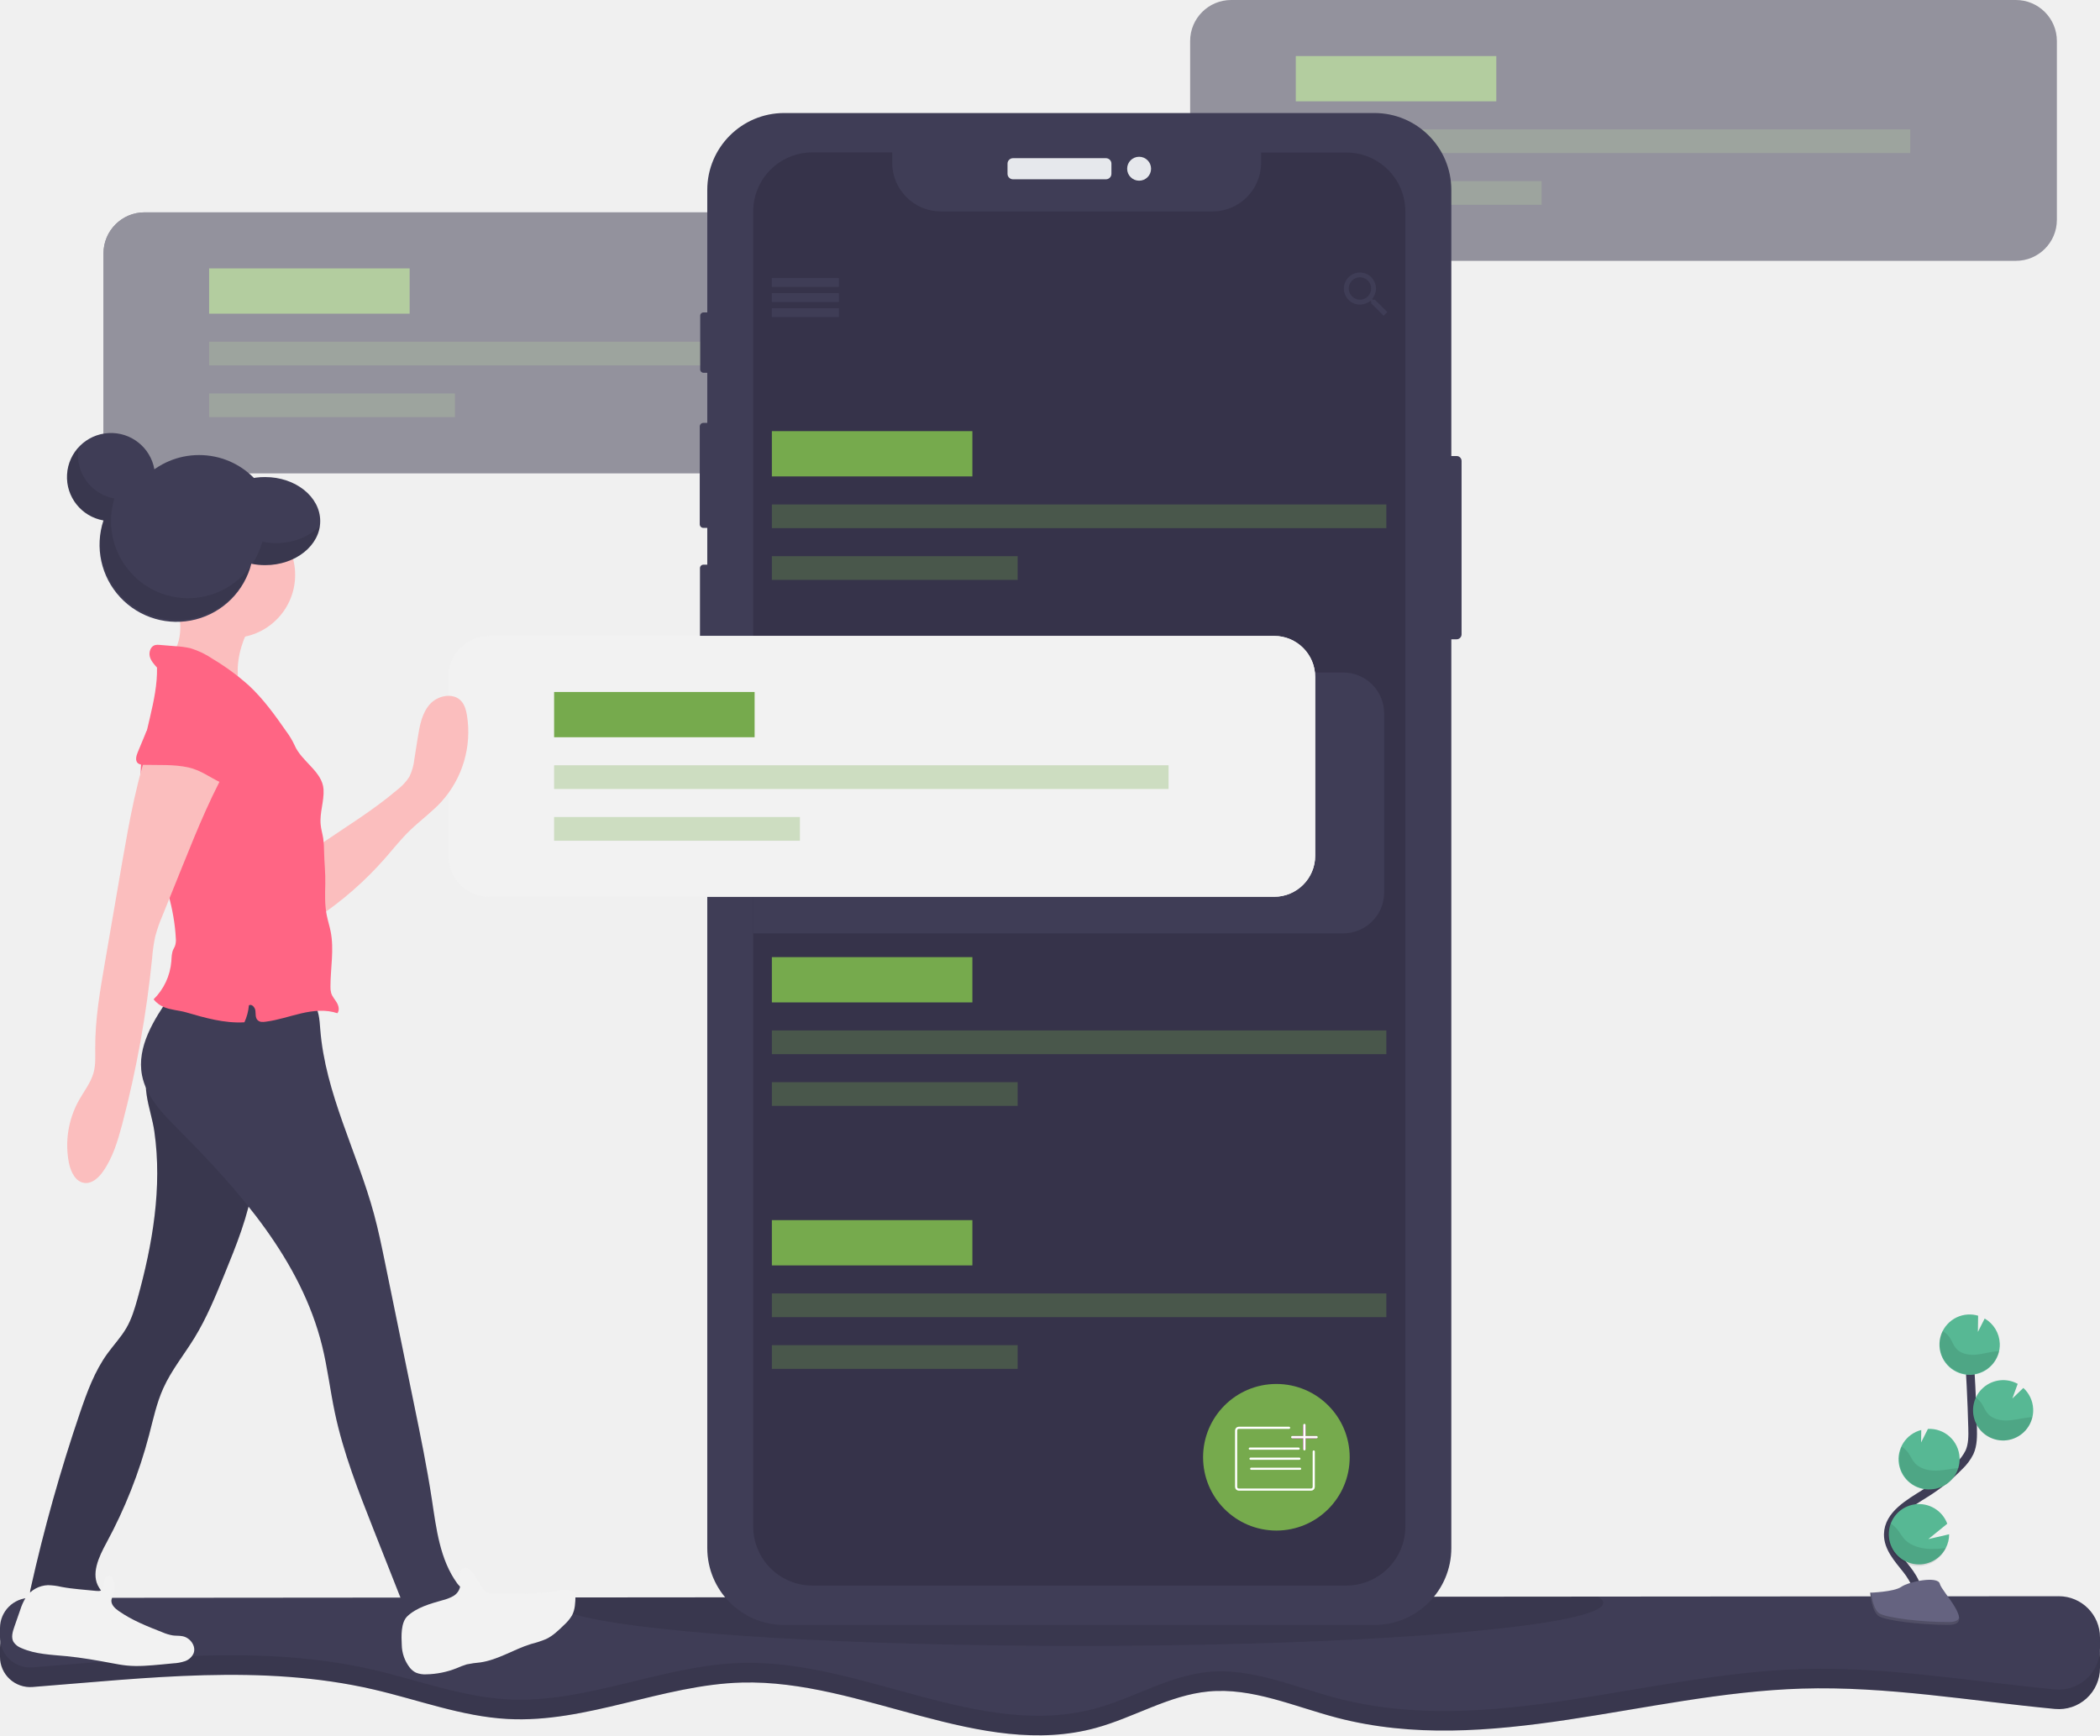
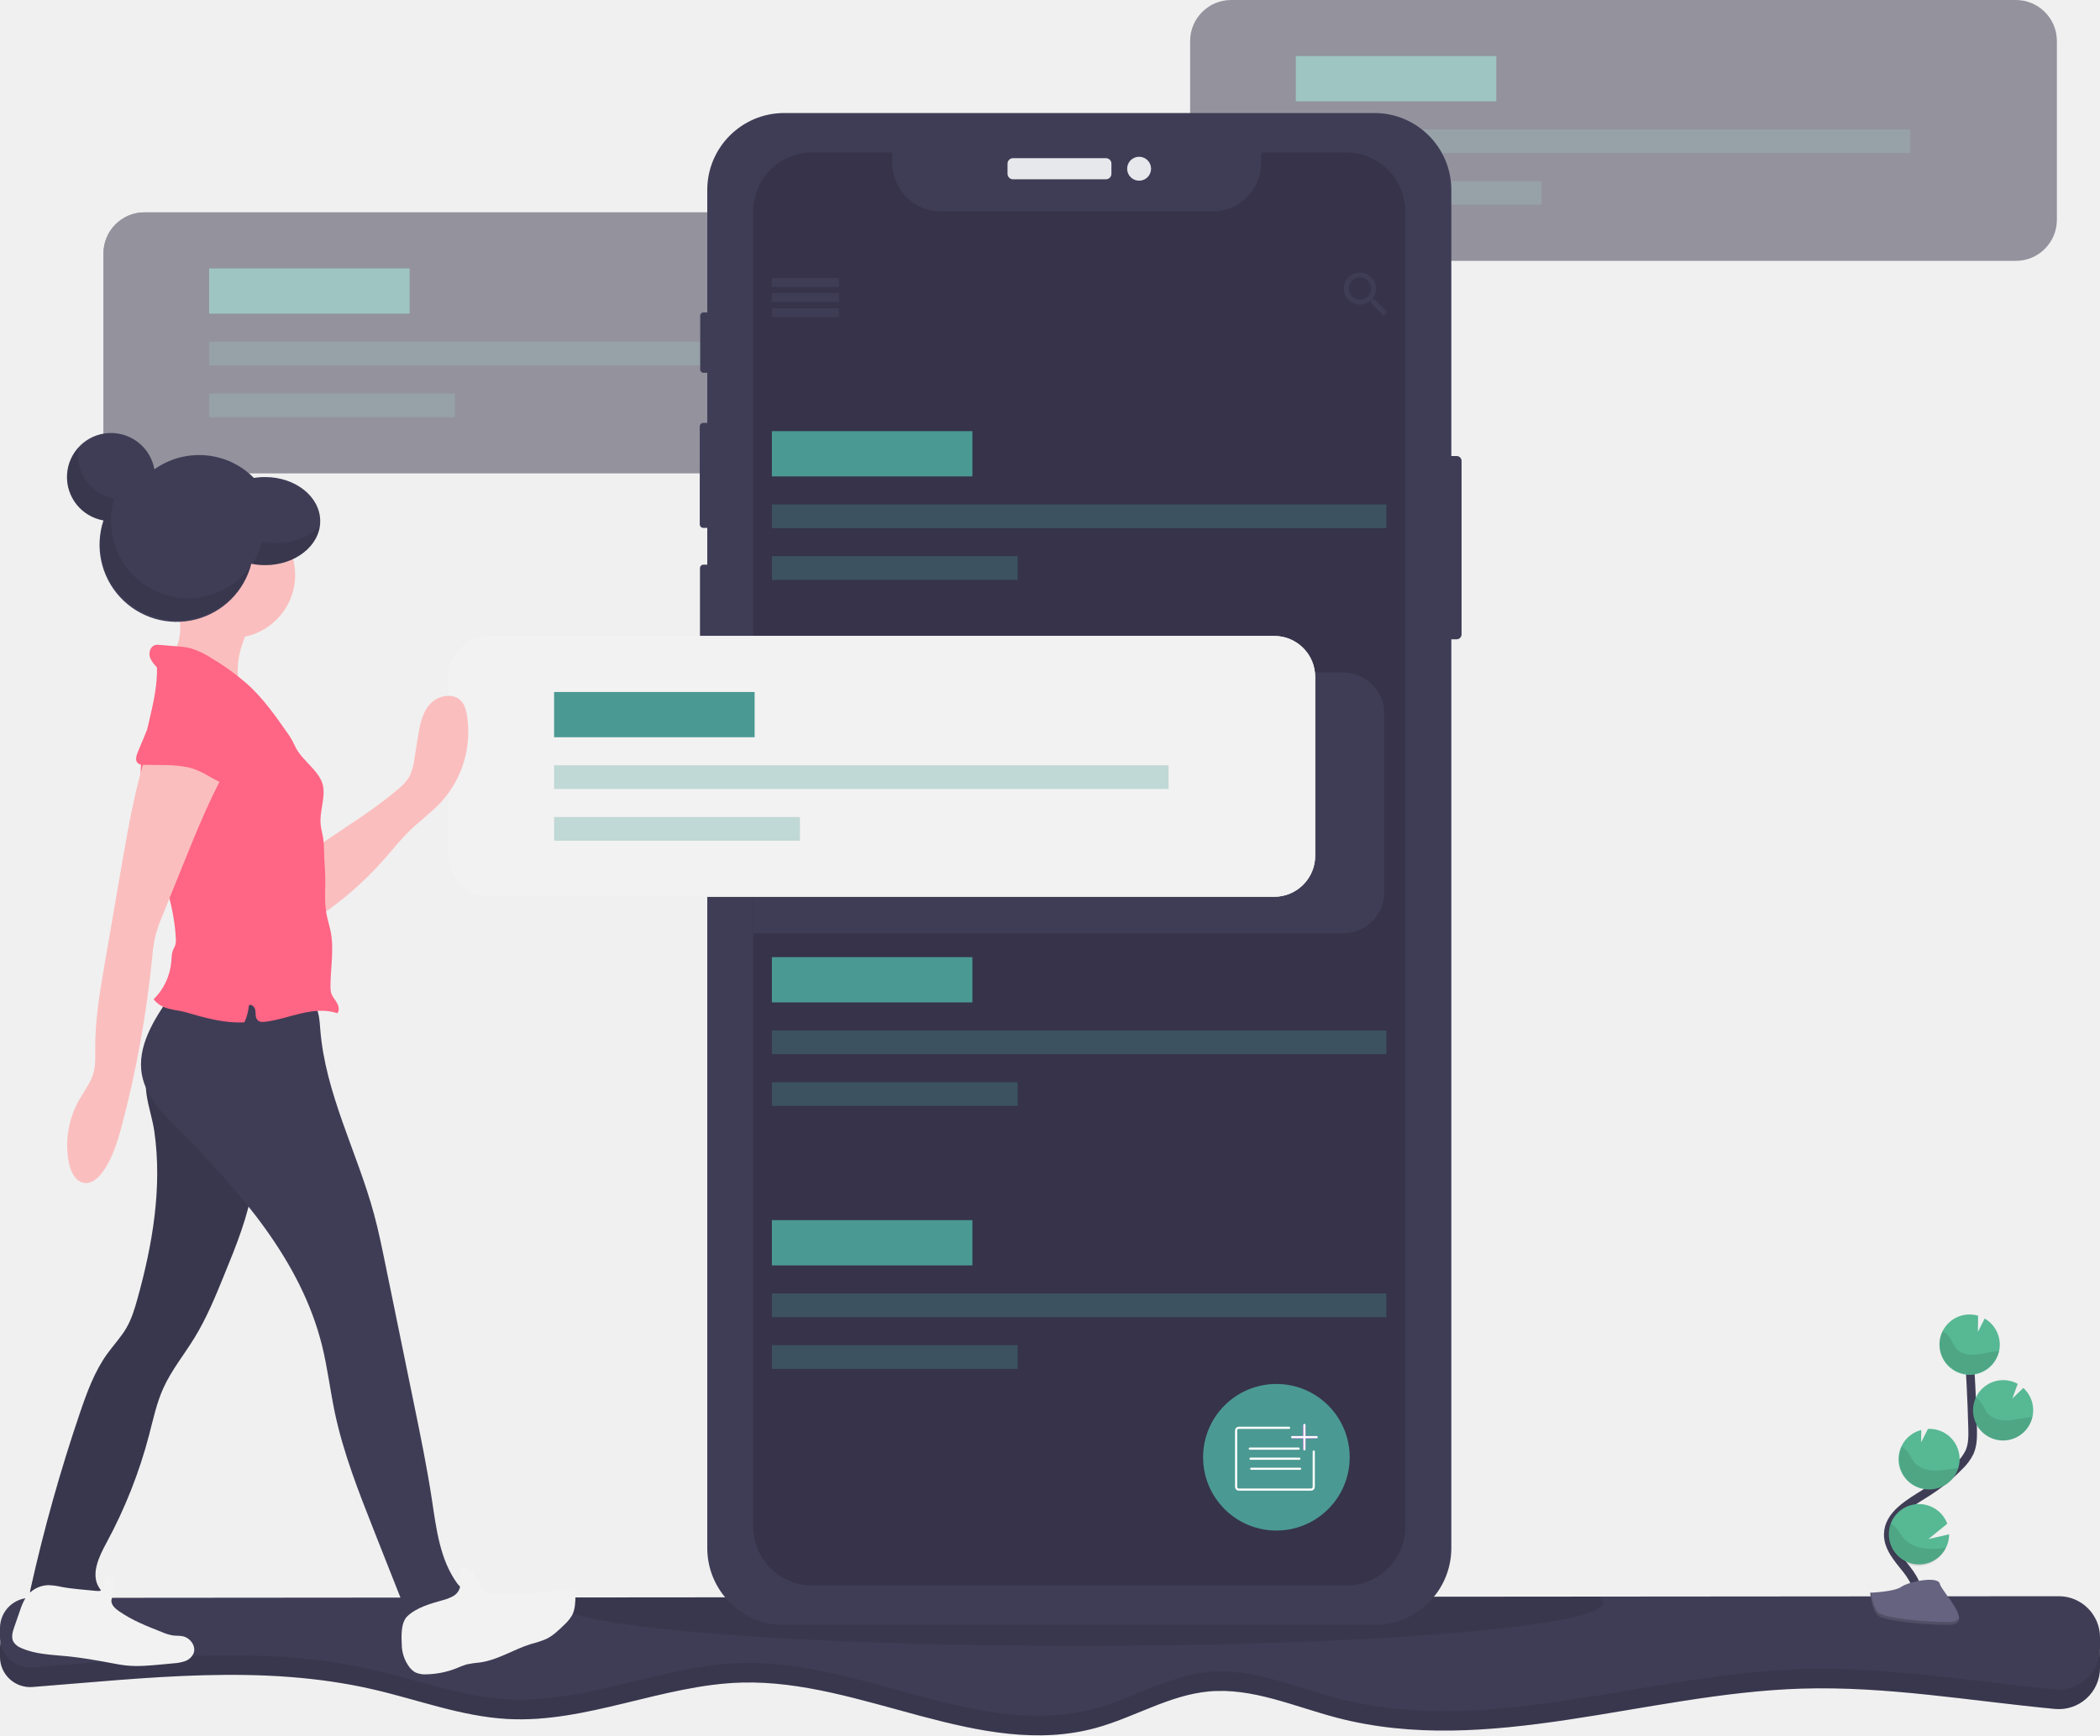
<svg xmlns="http://www.w3.org/2000/svg" id="ada6f7ae-8394-4767-8700-18704e9e9034" data-name="Layer 1" width="974" height="805.02" viewBox="0 0 974 805.02">
  <path d="M1087,816.24v5a19.11,19.11,0,0,1-20.91,19c-39.15-3.72-78.12-10.64-117.4-9.43-72.42,2.21-145.44,31.83-215.54,13.53-19.77-5.16-39.32-14.13-59.66-12.2-18.25,1.73-34.49,12.05-52.17,16.89C567.55,863.79,512.8,826.49,457.06,828c-36.74,1-71.92,18.89-108.62,16.9-21.27-1.14-41.53-8.92-62.28-13.71-51.66-11.94-104.86-5.27-158.09-1.13A14,14,0,0,1,113,816.13v-4.28a14,14,0,0,1,14-14l940.92-.76A19.11,19.11,0,0,1,1087,816.24Z" transform="translate(-113 -47.49)" fill="#3f3d56" />
  <path d="M1087,816.24v5a19.11,19.11,0,0,1-20.91,19c-39.15-3.72-78.12-10.64-117.4-9.43-72.42,2.21-145.44,31.83-215.54,13.53-19.77-5.16-39.32-14.13-59.66-12.2-18.25,1.73-34.49,12.05-52.17,16.89C567.55,863.79,512.8,826.49,457.06,828c-36.74,1-71.92,18.89-108.62,16.9-21.27-1.14-41.53-8.92-62.28-13.71-51.66-11.94-104.86-5.27-158.09-1.13A14,14,0,0,1,113,816.13v-4.28a14,14,0,0,1,14-14l940.92-.76A19.11,19.11,0,0,1,1087,816.24Z" transform="translate(-113 -47.49)" opacity="0.1" />
  <path d="M1087,807.1v5a20.39,20.39,0,0,1-.11,2.08,19.11,19.11,0,0,1-20.8,17c-39.15-3.73-78.12-10.65-117.4-9.44-72.42,2.22-145.44,31.84-215.54,13.53-19.77-5.16-39.32-14.13-59.66-12.2-18.25,1.73-34.49,12.05-52.17,16.9-53.77,14.72-108.52-22.58-164.26-21.08-36.74,1-71.92,18.89-108.62,16.91-21.27-1.15-41.53-8.92-62.28-13.72-51.65-11.93-104.86-5.26-158.09-1.12a14,14,0,0,1-14.86-11.5A13.7,13.7,0,0,1,113,807v-4.28a14,14,0,0,1,14-14l235.83-.19,481.81-.4,223.28-.18A19.11,19.11,0,0,1,1087,807.1Z" transform="translate(-113 -47.49)" fill="#3f3d56" />
  <path d="M856.59,791c0,2.21-4.36,4.33-12.4,6.32C812,805.27,721,811,613.59,811c-105.67,0-195.58-5.55-229-13.31-9-2.09-14-4.34-14-6.69,0-.82.6-1.63,1.78-2.43l481.81-.4C855.77,789.1,856.59,790,856.59,791Z" transform="translate(-113 -47.49)" opacity="0.1" />
  <g opacity="0.5">
    <rect x="552" width="402" height="121" rx="19.03" fill="#36334a" />
-     <rect x="601" y="26" width="93" height="21" fill="#76aa4d" />
-     <rect x="601" y="60" width="285" height="11" fill="#76aa4d" opacity="0.3" />
-     <rect x="601" y="84" width="114" height="11" fill="#76aa4d" opacity="0.3" />
+     <rect x="601" y="26" width="93" height="21" fill="#4b9993" />
+     <rect x="601" y="60" width="285" height="11" fill="#4b9993" opacity="0.3" />
+     <rect x="601" y="84" width="114" height="11" fill="#4b9993" opacity="0.3" />
  </g>
  <g opacity="0.5">
    <rect x="48" y="98.51" width="402" height="121" rx="19.03" fill="#36334a" />
    <rect x="97" y="124.51" width="93" height="21" fill="#36334a" />
    <rect x="97" y="158.51" width="285" height="11" fill="#36334a" />
    <rect x="97" y="182.51" width="114" height="11" fill="#36334a" />
    <rect x="48" y="98.51" width="402" height="121" rx="19.03" fill="#36334a" />
-     <rect x="97" y="124.51" width="93" height="21" fill="#76aa4d" />
-     <rect x="97" y="158.51" width="285" height="11" fill="#76aa4d" opacity="0.3" />
-     <rect x="97" y="182.51" width="114" height="11" fill="#76aa4d" opacity="0.3" />
+     <rect x="97" y="124.51" width="93" height="21" fill="#4b9993" />
+     <rect x="97" y="158.51" width="285" height="11" fill="#4b9993" opacity="0.3" />
+     <rect x="97" y="182.51" width="114" height="11" fill="#4b9993" opacity="0.3" />
  </g>
  <rect x="667.58" y="211.54" width="10.31" height="85.02" rx="2.29" fill="#3f3d56" />
  <rect x="324.76" y="144.93" width="5.79" height="27.99" rx="1.5" fill="#3f3d56" />
  <rect x="324.55" y="196.17" width="6.52" height="48.72" rx="1.69" fill="#3f3d56" />
  <rect x="324.65" y="261.94" width="6.21" height="49.14" rx="1.61" fill="#3f3d56" />
  <rect x="328.04" y="52.43" width="345.1" height="701.37" rx="35.69" fill="#3f3d56" />
  <rect x="467.3" y="73.38" width="48.19" height="9.79" rx="2.54" fill="#e6e8ec" />
  <circle cx="528.33" cy="78.27" r="5.55" fill="#e6e8ec" />
  <path d="M764.83,145.6v610A27.41,27.41,0,0,1,737.42,783H489.76a27.41,27.41,0,0,1-27.41-27.4v-610a27.41,27.41,0,0,1,27.41-27.41h37.06V123a22.58,22.58,0,0,0,22.57,22.57h126A22.57,22.57,0,0,0,697.91,123v-4.76h39.51A27.41,27.41,0,0,1,764.83,145.6Z" transform="translate(-113 -47.49)" fill="#36334a" />
  <rect x="358" y="129" width="31" height="4" fill="#3f3d56" />
  <rect x="358" y="136" width="31" height="4" fill="#3f3d56" />
  <rect x="358" y="143" width="31" height="4" fill="#3f3d56" />
  <rect x="358" y="129" width="31" height="4" fill="#3f3d56" />
  <rect x="358" y="136" width="31" height="4" fill="#3f3d56" />
  <rect x="358" y="143" width="31" height="4" fill="#3f3d56" />
  <path d="M750.66,186.49h-.91l-.35-.29a7.61,7.61,0,0,0,1.78-4.89,7.44,7.44,0,1,0-7.4,7.48,7.73,7.73,0,0,0,4.88-1.78l.34.29v.92l5.74,5.75,1.72-1.72Zm-6.88,0a5.18,5.18,0,1,1,5.16-5.18A5.15,5.15,0,0,1,743.78,186.49Z" transform="translate(-113 -47.49)" fill="#3f3d56" />
-   <rect x="358" y="200" width="93" height="21" fill="#76aa4d" />
-   <rect x="358" y="234" width="285" height="11" fill="#76aa4d" opacity="0.3" />
-   <rect x="358" y="258" width="114" height="11" fill="#76aa4d" opacity="0.3" />
-   <rect x="358" y="444" width="93" height="21" fill="#76aa4d" />
-   <rect x="358" y="478" width="285" height="11" fill="#76aa4d" opacity="0.3" />
-   <rect x="358" y="502" width="114" height="11" fill="#76aa4d" opacity="0.3" />
-   <rect x="358" y="566" width="93" height="21" fill="#76aa4d" />
-   <rect x="358" y="600" width="285" height="11" fill="#76aa4d" opacity="0.3" />
-   <rect x="358" y="624" width="114" height="11" fill="#76aa4d" opacity="0.3" />
-   <circle cx="592" cy="676" r="34" fill="#76aa4d" />
+   <rect x="358" y="200" width="93" height="21" fill="#4b9993" />
+   <rect x="358" y="234" width="285" height="11" fill="#4b9993" opacity="0.3" />
+   <rect x="358" y="258" width="114" height="11" fill="#4b9993" opacity="0.3" />
+   <rect x="358" y="444" width="93" height="21" fill="#4b9993" />
+   <rect x="358" y="478" width="285" height="11" fill="#4b9993" opacity="0.3" />
+   <rect x="358" y="502" width="114" height="11" fill="#4b9993" opacity="0.3" />
+   <rect x="358" y="566" width="93" height="21" fill="#4b9993" />
+   <rect x="358" y="600" width="285" height="11" fill="#4b9993" opacity="0.3" />
+   <rect x="358" y="624" width="114" height="11" fill="#4b9993" opacity="0.3" />
+   <circle cx="592" cy="676" r="34" fill="#4b9993" />
  <path d="M722.33,720.81v16.43a1.25,1.25,0,0,1-1.25,1.25h-33.5a1.25,1.25,0,0,1-1.25-1.25V711.07a1.25,1.25,0,0,1,1.25-1.25h23.31" transform="translate(-113 -47.49)" fill="none" stroke="#fff" stroke-linecap="round" stroke-miterlimit="10" />
  <line x1="579.67" y1="672" x2="602.33" y2="672" fill="none" stroke="#fff" stroke-linecap="round" stroke-miterlimit="10" />
  <line x1="580" y1="676.67" x2="602.67" y2="676.67" fill="none" stroke="#fff" stroke-linecap="round" stroke-miterlimit="10" />
  <line x1="580.33" y1="681.33" x2="603" y2="681.33" fill="none" stroke="#fff" stroke-linecap="round" stroke-miterlimit="10" />
  <line x1="605" y1="661" x2="605" y2="672.33" fill="none" stroke="#f0f" stroke-miterlimit="10" />
  <line x1="610.67" y1="666.67" x2="599.33" y2="666.67" fill="none" stroke="#f0f" stroke-miterlimit="10" />
  <line x1="605" y1="661" x2="605" y2="672.33" fill="none" stroke="#fff" stroke-linecap="round" stroke-miterlimit="10" />
  <line x1="610.67" y1="666.67" x2="599.33" y2="666.67" fill="none" stroke="#fff" stroke-linecap="round" stroke-miterlimit="10" />
  <path d="M1001.6,792.66c3-5.51-.4-12.27-4.29-17.18s-8.61-10-8.51-16.29c.15-9,9.7-14.31,17.33-19.09a84,84,0,0,0,15.56-12.51,22.8,22.8,0,0,0,4.78-6.4c1.58-3.52,1.54-7.52,1.44-11.37q-.51-19.26-1.91-38.49" transform="translate(-113 -47.49)" fill="none" stroke="#3f3d56" stroke-miterlimit="10" stroke-width="4" />
  <path d="M1040.51,670.63a14,14,0,0,0-7-11.5l-3.14,6.22.1-7.53a14.22,14.22,0,0,0-4.63-.56,14,14,0,1,0,14.68,13.37Z" transform="translate(-113 -47.49)" fill="#57b894" />
  <path d="M1015.48,765.62a14,14,0,1,1,.68-11.3l-8.77,7.13,9.65-2.23A14,14,0,0,1,1015.48,765.62Z" transform="translate(-113 -47.49)" fill="#57b894" />
  <path d="M1008.55,738.37a14,14,0,0,1-4.45-27.53l-.08,5.78,3.18-6.29h0a14,14,0,0,1,14.67,13.36,13.84,13.84,0,0,1-.6,4.79A14,14,0,0,1,1008.55,738.37Z" transform="translate(-113 -47.49)" fill="#57b894" />
  <path d="M1042.62,715.7a14,14,0,1,1,6.21-26.27l-2.48,6.8,5.1-4.9A14,14,0,0,1,1056,701a13.79,13.79,0,0,1-.35,3.87A14,14,0,0,1,1042.62,715.7Z" transform="translate(-113 -47.49)" fill="#57b894" />
  <path d="M1038.62,674.37c-3.24.35-6.39,1.36-9.64,1.56s-6.82-.57-8.88-3.1c-1.1-1.36-1.66-3.08-2.59-4.57a10,10,0,0,0-3.54-3.33,14,14,0,1,0,26.24,9.32Q1039.42,674.28,1038.62,674.37Z" transform="translate(-113 -47.49)" opacity="0.1" />
  <path d="M1042.62,715.7a14,14,0,0,1-13.35-20,10.37,10.37,0,0,1,2.82,2.82c1,1.51,1.61,3.26,2.78,4.64,2.19,2.57,5.92,3.41,9.31,3.26s6.66-1.12,10-1.43c.47,0,.94-.07,1.42-.08A14,14,0,0,1,1042.62,715.7Z" transform="translate(-113 -47.49)" opacity="0.1" />
  <path d="M1008.55,738.37a14,14,0,0,1-13.46-19.76,11.48,11.48,0,0,1,3,2.85c1.09,1.54,1.77,3.32,3.05,4.74,2.37,2.63,6.35,3.56,9.93,3.48s6.83-.93,10.28-1.2A14,14,0,0,1,1008.55,738.37Z" transform="translate(-113 -47.49)" opacity="0.1" />
  <path d="M1015.48,765.62a14,14,0,0,1-25.59-11.45,13.84,13.84,0,0,1,3.08,2.75c1.34,1.62,2.22,3.47,3.76,5,2.87,2.82,7.5,4,11.63,4.09A60,60,0,0,0,1015.48,765.62Z" transform="translate(-113 -47.49)" opacity="0.1" />
  <path d="M980.43,786.31s11.08-.34,14.42-2.72,17-5.21,17.86-1.4,16.65,19,4.15,19.06-29.06-1.94-32.4-4S980.43,786.31,980.43,786.31Z" transform="translate(-113 -47.49)" fill="#656380" />
  <path d="M1017.08,799.93c-12.51.1-29.06-1.95-32.39-4-2.54-1.55-3.55-7.09-3.89-9.65h-.37s.7,8.94,4,11,19.89,4.07,32.4,4c3.61,0,4.85-1.31,4.78-3.21C1021.14,799.19,1019.77,799.9,1017.08,799.93Z" transform="translate(-113 -47.49)" opacity="0.2" />
  <path d="M755,378.52v82.94a19,19,0,0,1-19,19H462.35v-121H736A19,19,0,0,1,755,378.52Z" transform="translate(-113 -47.49)" fill="#3f3d56" />
  <rect x="208" y="295" width="402" height="121" rx="19.03" fill="#f2f2f2" />
  <rect x="208" y="295" width="402" height="121" rx="19.03" fill="#f2f2f2" />
-   <rect x="257" y="321" width="93" height="21" fill="#76aa4d" />
-   <rect x="257" y="355" width="285" height="11" fill="#76aa4d" opacity="0.3" />
-   <rect x="257" y="379" width="114" height="11" fill="#76aa4d" opacity="0.3" />
+   <rect x="257" y="321" width="93" height="21" fill="#4b9993" />
+   <rect x="257" y="355" width="285" height="11" fill="#4b9993" opacity="0.3" />
+   <rect x="257" y="379" width="114" height="11" fill="#4b9993" opacity="0.3" />
  <circle cx="92.34" cy="246.84" r="35.75" fill="#3f3d56" />
  <path d="M184.6,572.43c3.69,25.89-.81,52.29-7.82,77.48-1.31,4.69-2.72,9.42-5.17,13.63s-5.86,7.83-8.74,11.79c-6,8.26-9.52,18-12.81,27.64a779.65,779.65,0,0,0-22.82,81.32,5.57,5.57,0,0,0,0,3.47c.87,2,3.51,2.26,5.68,2.25l28.06-.15c1-1.92-.85-4-2-5.84-4-6.22-.16-14.3,3.37-20.81a223.74,223.74,0,0,0,19.78-50c1.92-7.33,3.48-14.82,6.6-21.73,3.77-8.38,9.68-15.59,14.48-23.43,5.58-9.11,9.65-19,13.69-28.93,5.64-13.78,11.33-27.73,13.55-42.45,2.09-13.82,1.06-27.9-.3-41.81a2.64,2.64,0,0,0-3.06-3l-37.65-1.94c-7.76-.4-9.6-2.1-8.42,5.52C181.84,561.13,183.78,566.67,184.6,572.43Z" transform="translate(-113 -47.49)" fill="#3f3d56" />
  <path d="M184.6,572.43c3.69,25.89-.81,52.29-7.82,77.48-1.31,4.69-2.72,9.42-5.17,13.63s-5.86,7.83-8.74,11.79c-6,8.26-9.52,18-12.81,27.64a779.65,779.65,0,0,0-22.82,81.32,5.57,5.57,0,0,0,0,3.47c.87,2,3.51,2.26,5.68,2.25l28.06-.15c1-1.92-.85-4-2-5.84-4-6.22-.16-14.3,3.37-20.81a223.74,223.74,0,0,0,19.78-50c1.92-7.33,3.48-14.82,6.6-21.73,3.77-8.38,9.68-15.59,14.48-23.43,5.58-9.11,9.65-19,13.69-28.93,5.64-13.78,11.33-27.73,13.55-42.45,2.09-13.82,1.06-27.9-.3-41.81a2.64,2.64,0,0,0-3.06-3l-37.65-1.94c-7.76-.4-9.6-2.1-8.42,5.52C181.84,561.13,183.78,566.67,184.6,572.43Z" transform="translate(-113 -47.49)" opacity="0.1" />
  <path d="M192,509.48c-7.65,11-15.67,23.66-13.13,36.83,1.93,10,9.55,17.75,16.74,25,28.74,28.86,57,60.92,66.78,100.47,2.52,10.22,3.74,20.71,5.91,31,3.94,18.7,11,36.58,18,54.35l18.72,47.38a28.36,28.36,0,0,0,27.1-18c-2.46-.19-5.67-2.57-7.11-4.57-8-11.07-9.64-25.31-11.69-38.81-2.27-14.92-5.3-29.72-8.34-44.51L291.58,633.2c-1.55-7.55-3.1-15.11-5.12-22.54-7.82-28.83-22.64-56-24.93-85.81-.34-4.38-.55-9.19-3.52-12.44-3.12-3.43-8.24-4-12.87-4.27C226.41,506.9,210.25,505.07,192,509.48Z" transform="translate(-113 -47.49)" fill="#3f3d56" />
  <path d="M141.47,783.62a29.86,29.86,0,0,0-6.22-.8,12.92,12.92,0,0,0-10.16,5.55,25.25,25.25,0,0,0-2.73,6l-2.71,7.78c-.8,2.28-1.58,4.91-.39,7A7.42,7.42,0,0,0,122.9,812c6.56,2.92,13.95,3.08,21.1,3.78,6.94.68,13.82,1.9,20.67,3.19,2.36.44,4.71.89,7.1,1.13,5.34.54,10.72,0,16.06-.48l5.51-.53a19.84,19.84,0,0,0,5.42-1,6.83,6.83,0,0,0,4-3.59c1.36-3.37-1.56-7.36-5.13-8-1.45-.29-2.95-.16-4.42-.35a20.88,20.88,0,0,1-4.84-1.45c-7.05-2.77-14.17-5.57-20.37-9.93-1.72-1.21-3.52-2.9-3.33-5a10.19,10.19,0,0,1,.89-2.59,9.46,9.46,0,0,0,.08-6.69c-.34-.92-1-1.89-1.93-2-2.64-.32-2.32,3.53-2.71,5-.53,2-1.49,2.18-3.37,2C152.23,784.91,146.83,784.64,141.47,783.62Z" transform="translate(-113 -47.49)" fill="#f2f2f2" />
  <path d="M299.34,810.45a17.65,17.65,0,0,0,3.82,10.75,8.36,8.36,0,0,0,2.72,2.19,10.92,10.92,0,0,0,4.95.79,40.05,40.05,0,0,0,13.89-2.81,39.7,39.7,0,0,1,4.8-1.81,53.88,53.88,0,0,1,6.24-.9c8.27-1.19,15.53-6.07,23.52-8.54a49.45,49.45,0,0,0,7-2.3c3.16-1.49,5.72-4,8.23-6.43a19.89,19.89,0,0,0,3.78-4.52c1.47-2.74,1.56-6,1.62-9.1a2.59,2.59,0,0,0-.24-1.41,2.1,2.1,0,0,0-.9-.71c-2.43-1.2-5.31-.6-8-.13-9.72,1.73-19.67,1.41-29.54,1.09a4.29,4.29,0,0,1-4.54-2.59l-3.75-6c-1.07-1.72-2.77-3.69-4.71-3.1-1.55.47-2.18,2.37-2.12,4s.56,3.25.25,4.84a6.61,6.61,0,0,1-3.2,4.16,20.44,20.44,0,0,1-5,1.92c-5.52,1.56-11.94,3.33-16.21,7.39C298.86,800.15,299.15,806.6,299.34,810.45Z" transform="translate(-113 -47.49)" fill="#f2f2f2" />
  <path d="M297.4,413.75a23.17,23.17,0,0,0,5.46-5.94,24.21,24.21,0,0,0,2.33-8.21l1.57-9.92c.87-5.47,1.89-11.26,5.54-15.43s10.92-5.66,14.63-1.54c1.62,1.79,2.26,4.25,2.66,6.64a48.34,48.34,0,0,1-11.82,40c-4.49,4.92-10,8.83-14.75,13.48-4.14,4-7.73,8.59-11.55,12.94A159.42,159.42,0,0,1,260,473.27c.14-7.44,1.09-15.42,0-22.81-.81-5.34-3-8.22,2.17-11.71C274.17,430.59,286.28,423.21,297.4,413.75Z" transform="translate(-113 -47.49)" fill="#fbbebe" />
  <path d="M196.56,340.57c-.39,5.32-2.6,10.76-7,13.83q18.69,6.54,36.87,14.42c-2.34-2.25-3.05-5.7-3.16-8.94-.31-8.47,2.62-16.8,6.9-24.1a5.85,5.85,0,0,0,1.13-3.18c-.14-2.36-2.94-3.45-5.24-4a128.86,128.86,0,0,0-23.92-3.47c-3.45-.11-7.54-1.2-6.76,3.19C196.12,332.42,196.87,336.42,196.56,340.57Z" transform="translate(-113 -47.49)" fill="#fbbebe" />
  <circle cx="107.66" cy="266.7" r="29.23" fill="#fbbebe" />
  <path d="M249.6,393.14a35.36,35.36,0,0,0-3.71-6.22c-5.3-7.61-10.74-15.21-17.54-21.51a109.19,109.19,0,0,0-16.65-12.23,37.79,37.79,0,0,0-10.42-5,40.77,40.77,0,0,0-6.69-.91l-7.59-.62a6.21,6.21,0,0,0-2,.06c-2.06.52-3,3.08-2.56,5.15s2,3.75,3.38,5.32c.34,15.49-6.55,30.77-7.48,46.24-1.63,27,14.88,52.21,16.2,79.28a8.55,8.55,0,0,1-.38,3.63c-.22.56-.55,1.07-.8,1.62-.78,1.7-.75,3.63-.89,5.5a27.94,27.94,0,0,1-8.23,17.62,12.23,12.23,0,0,0,4.64,3.54c3.19,1.39,7,1.51,10.39,2.48,8.84,2.58,17.9,5.18,27.09,4.63a23.9,23.9,0,0,0,2.09-7.87c1.3-.81,2.8.92,3,2.44s-.09,3.29,1,4.39,2.47.93,3.8.76c5.61-.71,11-2.6,16.5-3.87s11.38-1.88,16.73-.06c1.08-1.37.62-3.4-.26-4.9s-2.13-2.82-2.63-4.49a10.08,10.08,0,0,1-.32-2.95c0-8.55,1.76-17.19.09-25.58-.49-2.46-1.27-4.86-1.77-7.33-1-4.79-.85-9.73-.72-14.62s-.46-10.18-.56-15.14a48.29,48.29,0,0,0-.4-6.13c-.34-2.13-1-4.21-1.18-6.36-.54-5.46,1.66-10.88,1.33-16.36C262.51,405.33,252.84,400.81,249.6,393.14Z" transform="translate(-113 -47.49)" fill="#ff6584" />
  <path d="M183.63,389.22c-7.08,18.78-10.54,38.7-14,58.48l-8,46.46c-2.27,13.13-4.55,26.34-4.46,39.66,0,3.74.24,7.55-.74,11.16-1.28,4.74-4.46,8.69-6.87,13a42.78,42.78,0,0,0-4.6,28.93c.82,4.15,3.06,8.86,7.27,9.34,3.46.38,6.45-2.37,8.47-5.21,4.64-6.51,6.94-14.37,9-22.11a500.11,500.11,0,0,0,13.87-77.09,75.06,75.06,0,0,1,1.39-9.8,69.54,69.54,0,0,1,3.38-9.76q4.59-11.38,9.19-22.76c7.07-17.53,14.18-35.14,23.89-51.36-9.6-2.76-19.59-6-29.19-8.73C189.46,388.61,186.49,389.1,183.63,389.22Z" transform="translate(-113 -47.49)" fill="#fbbebe" />
  <path d="M200.27,403.46c-6.72-1.45-13.67-1-20.53-1.17a4.43,4.43,0,0,1-2.76-.72c-1.39-1.19-.8-3.42-.1-5.11l3.32-8a11.64,11.64,0,0,1,2.66-4.42c1.69-1.5,4.07-1.87,6.31-2.14,7.29-.84,14.79-1.12,21.86.85s13.72,6.45,16.88,13.08c1.32,2.76,1.93,6.24.18,8.75-2.6,3.73-8.43,7.9-12.78,5.86C210.1,408,206.11,404.73,200.27,403.46Z" transform="translate(-113 -47.49)" fill="#ff6584" />
  <path d="M236,268.79a29.52,29.52,0,0,0-16.28,4.69,35.75,35.75,0,0,0-35.1-8.22A20.43,20.43,0,1,0,161,288.91,35.75,35.75,0,1,0,229.57,309a32,32,0,0,0,6.41.65c14.1,0,25.54-9.15,25.54-20.43S250.08,268.79,236,268.79Z" transform="translate(-113 -47.49)" fill="#3f3d56" />
  <path d="M241.09,299.43a31.1,31.1,0,0,1-6.41-.65A35.57,35.57,0,0,1,230,309.07a32.11,32.11,0,0,0,6,.58c13.18,0,24-8,25.39-18.24C256.7,296.29,249.35,299.43,241.09,299.43Z" transform="translate(-113 -47.49)" opacity="0.1" />
  <path d="M200.23,325a35.8,35.8,0,0,1-34.18-46.28,20.43,20.43,0,0,1-16.89-20.12,20.09,20.09,0,0,1,.33-3.66,20.43,20.43,0,0,0,11.46,34,35.75,35.75,0,0,0,68.29,21.18A35.68,35.68,0,0,1,200.23,325Z" transform="translate(-113 -47.49)" opacity="0.1" />
</svg>
